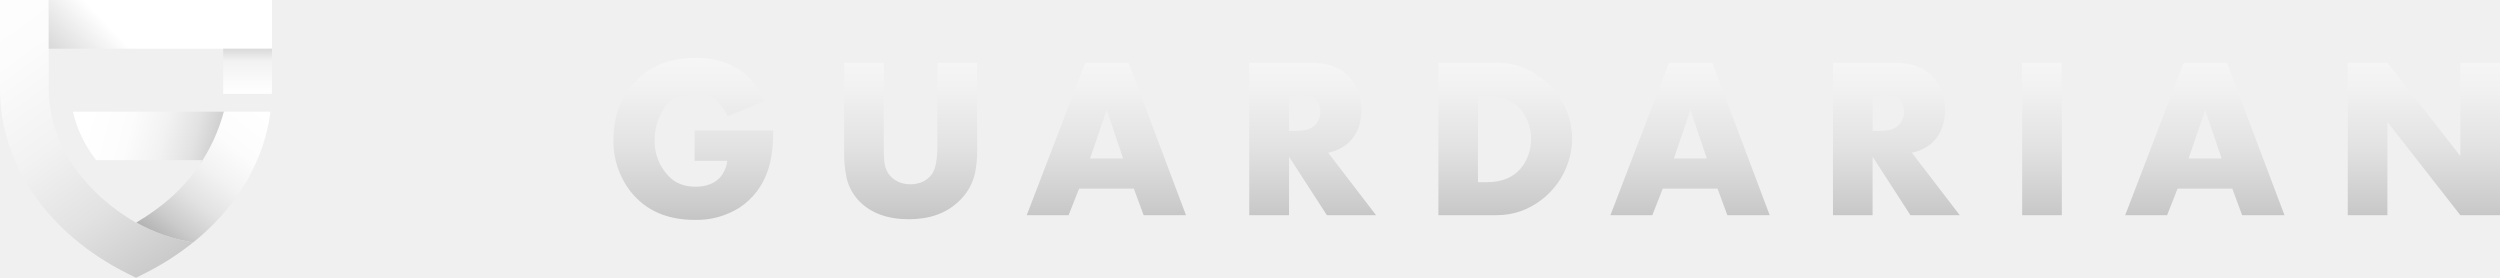
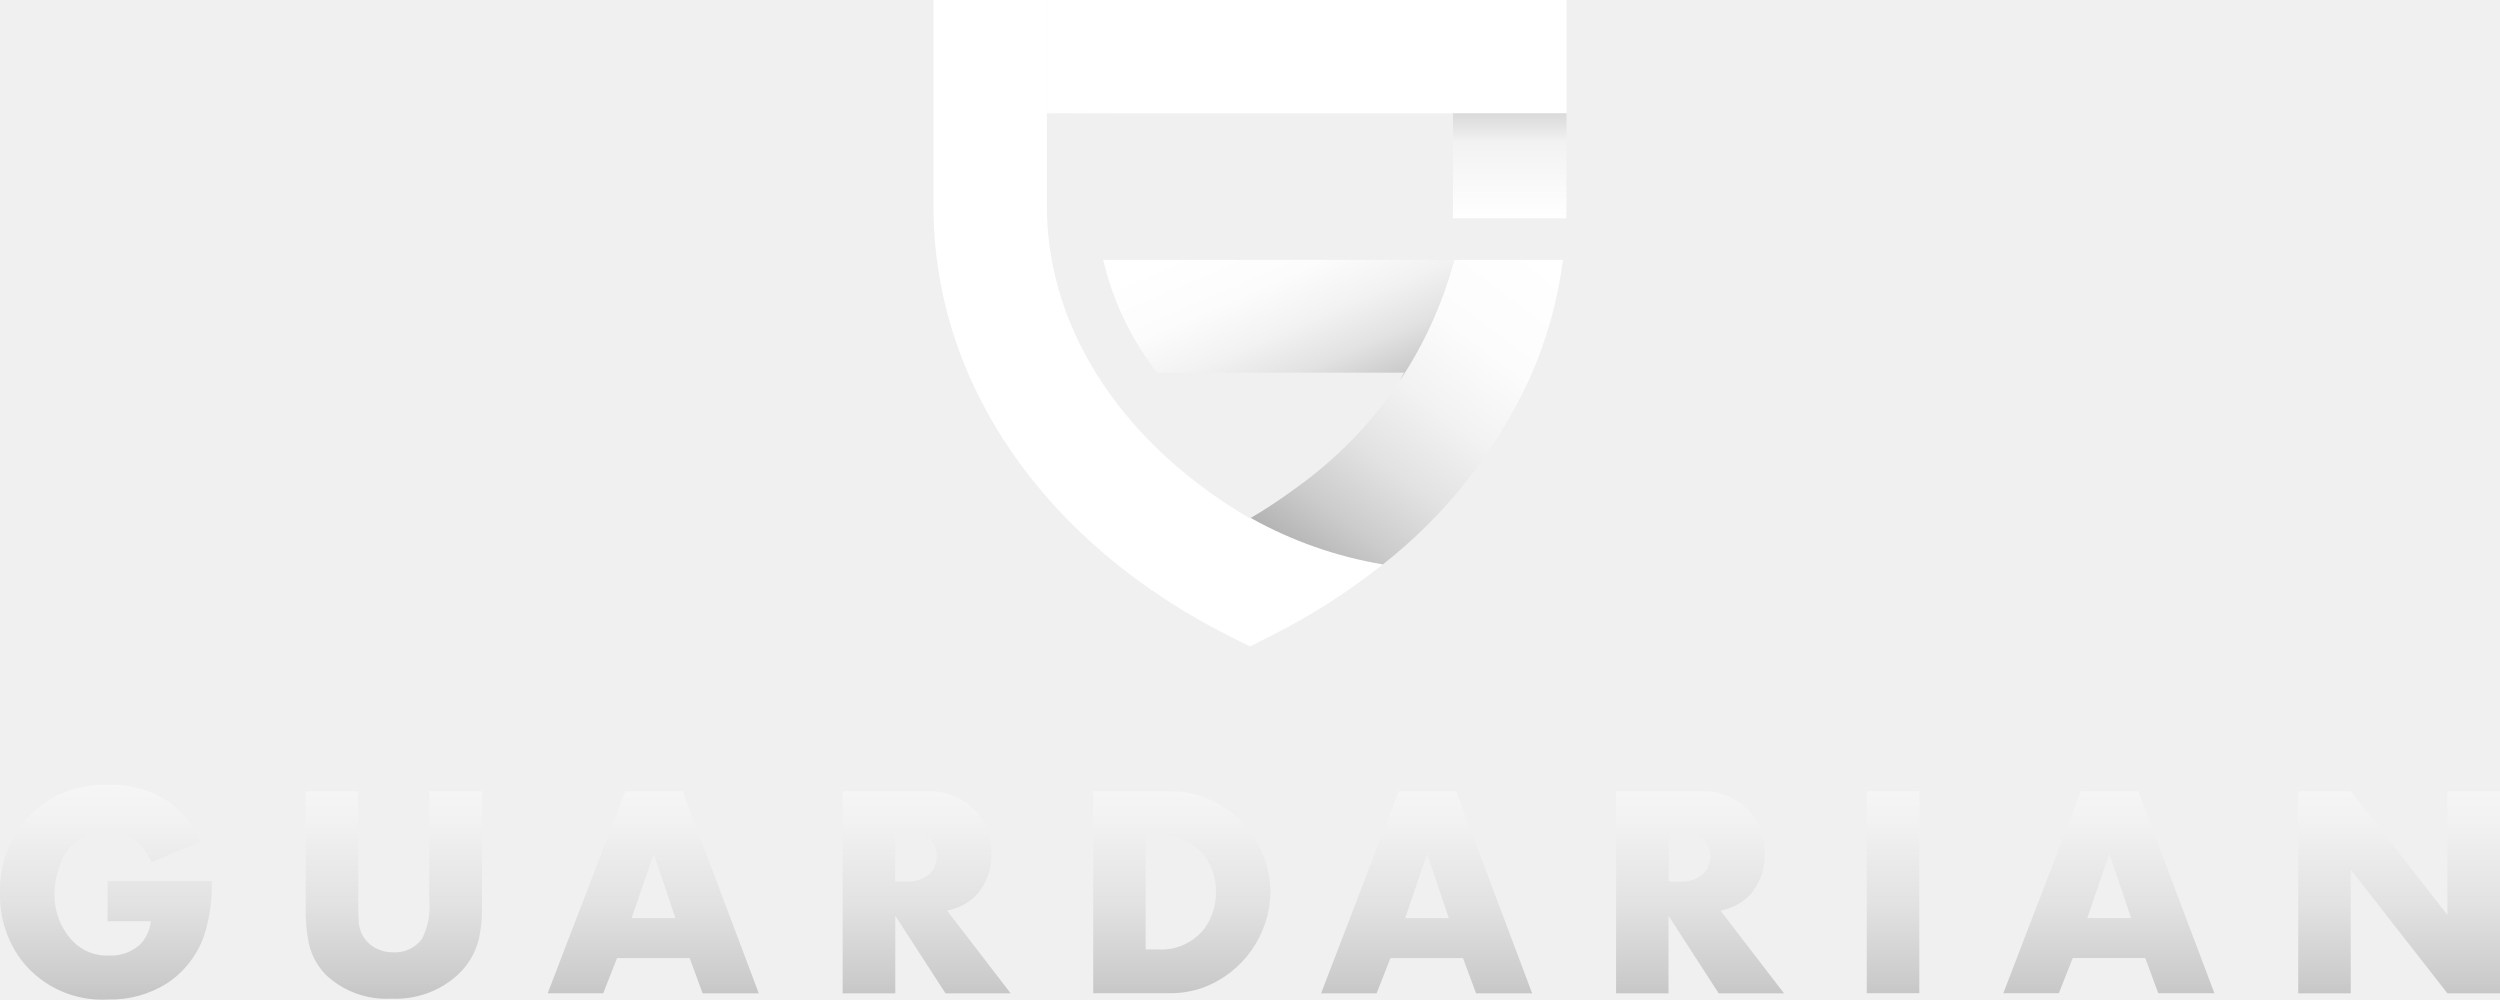
- <svg xmlns="http://www.w3.org/2000/svg" width="216" height="24" viewBox="0 0 216 24" fill="none">
-   <path d="M19.34 9.646C20.81 11.607 16.505 15.4 17.472 13.834H8.302C7.31 12.536 6.628 11.118 6.3 9.646H19.34Z" fill="url(#paint0_linear)" />
-   <path d="M16.682 20.951C15.379 21.99 13.97 22.889 12.479 23.633L11.749 24L11.015 23.634C4.116 20.172 0 14.208 0 7.673V0H4.208V7.673C4.207 8.163 4.24 8.651 4.307 9.136C4.837 13.107 7.517 16.769 11.733 19.236C11.737 19.239 11.742 19.242 11.747 19.245C11.751 19.242 11.754 19.24 11.758 19.238L11.776 19.227C13.3 20.079 14.96 20.662 16.682 20.951Z" fill="url(#paint1_linear)" />
-   <path d="M23.368 9.646C23.173 11.162 22.757 12.642 22.133 14.038C20.98 16.63 19.126 18.989 16.684 20.952C14.963 20.663 13.304 20.08 11.78 19.228C12.331 18.903 12.864 18.551 13.379 18.173C13.43 18.14 13.479 18.104 13.527 18.065C16.377 16.013 18.431 13.038 19.34 9.646H23.368Z" fill="url(#paint2_linear)" />
-   <path d="M23.498 0.002H4.208V4.208H23.498V0.002Z" fill="url(#paint3_linear)" />
-   <path d="M23.498 4.208V7.673C23.498 7.816 23.494 7.96 23.489 8.104H19.279C19.283 7.96 19.285 7.816 19.285 7.673V4.208H23.498Z" fill="url(#paint4_linear)" />
-   <path d="M66.808 11.279C66.808 12.705 66.647 13.87 66.326 14.772C65.892 16.069 65.037 17.183 63.898 17.937C62.743 18.664 61.4 19.033 60.036 18.998C57.617 18.998 55.762 18.175 54.469 16.529C53.482 15.252 52.964 13.674 53.002 12.061C53.002 10.143 53.575 8.532 54.72 7.226C56.019 5.742 57.834 5 60.164 5C61.72 5 63.038 5.399 64.12 6.198C64.892 6.762 65.551 7.598 66.098 8.705L62.86 10.047C62.644 9.52 62.314 9.048 61.892 8.665C61.361 8.229 60.691 7.997 60.004 8.011C58.513 8.011 57.474 8.778 56.888 10.312C56.669 10.87 56.557 11.465 56.558 12.065C56.54 12.64 56.636 13.213 56.84 13.751C57.045 14.289 57.354 14.781 57.75 15.199C58.338 15.823 59.122 16.134 60.103 16.132C60.974 16.132 61.664 15.879 62.174 15.373C62.546 14.963 62.777 14.445 62.833 13.894H60.014V11.279H66.808ZM84.427 13.016C84.435 13.696 84.367 14.374 84.224 15.039C84.002 15.959 83.508 16.791 82.806 17.425C81.737 18.436 80.308 18.941 78.519 18.941C76.699 18.941 75.278 18.426 74.255 17.397C73.703 16.835 73.318 16.13 73.144 15.361C72.984 14.593 72.913 13.81 72.932 13.026V5.421H76.358V12.546C76.358 13.12 76.368 13.547 76.388 13.827C76.45 14.722 76.855 15.346 77.603 15.699C77.923 15.849 78.273 15.924 78.627 15.92C79.462 15.92 80.092 15.628 80.517 15.043C80.832 14.613 80.99 13.781 80.99 12.546V5.421H84.416L84.427 13.016ZM102.47 18.593H98.811L97.963 16.296H93.234L92.327 18.593H88.709L93.768 5.421H97.51L102.47 18.593ZM97.037 13.692L95.62 9.493L94.181 13.692H97.037ZM118.893 18.593H114.643L111.371 13.534V18.593H107.936V5.421H113.265C114.822 5.421 115.973 5.887 116.719 6.819C117.324 7.571 117.644 8.51 117.626 9.474C117.626 10.639 117.279 11.568 116.584 12.263C116.074 12.741 115.438 13.063 114.75 13.19L118.893 18.593ZM114.076 9.663C114.08 9.44 114.037 9.219 113.948 9.015C113.86 8.811 113.729 8.628 113.564 8.479C113.241 8.176 112.721 8.026 112.004 8.027H111.365V11.308H112.004C112.729 11.308 113.247 11.156 113.564 10.854C113.729 10.703 113.859 10.518 113.947 10.313C114.035 10.108 114.078 9.886 114.074 9.663H114.076ZM135.834 12.002C135.815 13.365 135.383 14.691 134.595 15.803C133.808 16.916 132.701 17.764 131.422 18.235C130.752 18.47 130.047 18.59 129.337 18.591H124.278V5.421H129.337C130.561 5.416 131.759 5.775 132.778 6.453C133.801 7.11 134.624 8.036 135.158 9.128C135.6 10.022 135.832 11.005 135.834 12.002ZM132.282 12.002C132.299 11.146 132.03 10.308 131.517 9.622C130.842 8.725 129.831 8.277 128.481 8.278H127.698V15.738H128.481C129.831 15.738 130.842 15.289 131.517 14.392C132.028 13.701 132.295 12.861 132.278 12.002H132.282ZM152.902 18.593H149.245L148.395 16.296H143.665L142.759 18.593H139.14L144.2 5.421H147.942L152.902 18.593ZM147.468 13.692L146.051 9.493L144.623 13.692H147.468ZM169.324 18.593H165.062L161.792 13.534V18.593H158.37V5.421H163.696C165.253 5.421 166.405 5.887 167.151 6.819C167.755 7.571 168.076 8.51 168.058 9.474C168.058 10.639 167.71 11.568 167.015 12.263C166.506 12.741 165.869 13.063 165.182 13.19L169.324 18.593ZM164.51 9.663C164.513 9.44 164.469 9.219 164.381 9.015C164.292 8.811 164.161 8.628 163.996 8.479C163.672 8.177 163.154 8.027 162.438 8.027H161.798V11.308H162.432C163.155 11.308 163.674 11.157 163.99 10.854C164.156 10.704 164.287 10.519 164.377 10.314C164.466 10.108 164.511 9.887 164.508 9.663H164.51ZM178.142 18.593H174.714V5.421H178.14L178.142 18.593ZM197.38 18.593H193.721L192.871 16.296H188.143L187.237 18.593H183.616L188.675 5.421H192.409L197.38 18.593ZM191.948 13.692L190.531 9.493L189.092 13.692H191.948ZM216 18.593H212.574L206.272 10.527V18.593H202.846V5.421H206.272L212.574 13.479V5.421H216V18.593Z" fill="url(#paint5_linear)" />
+ <svg xmlns="http://www.w3.org/2000/svg" id="main-logo" width="140" height="55.975" viewBox="0 0 140 55.975">
  <defs>
-     <linearGradient id="paint0_linear" x1="23.59" y1="14.372" x2="7.544" y2="10.048" gradientUnits="userSpaceOnUse">
-       <stop offset="0.14" stop-color="#ADADAD" />
-       <stop offset="0.29" stop-color="#CBCBCB" />
-       <stop offset="0.43" stop-color="#E2E2E2" />
-       <stop offset="0.59" stop-color="#F2F2F2" />
-       <stop offset="0.77" stop-color="#FCFCFC" />
-       <stop offset="1" stop-color="white" />
+     <linearGradient id="linear-gradient" x1="1.295" y1="1.037" x2="0.093" y2="0.088" gradientUnits="objectBoundingBox">
+       <stop offset="0.14" stop-color="#adadad" />
+       <stop offset="0.29" stop-color="#cbcbcb" />
+       <stop offset="0.43" stop-color="#e2e2e2" />
+       <stop offset="0.59" stop-color="#f2f2f2" />
+       <stop offset="0.77" stop-color="#fcfcfc" />
+       <stop offset="1" stop-color="#fff" />
    </linearGradient>
-     <linearGradient id="paint1_linear" x1="17.666" y1="28.074" x2="-5.015" y2="-3.56" gradientUnits="userSpaceOnUse">
-       <stop stop-color="#ADADAD" />
-       <stop offset="0.17" stop-color="#CBCBCB" />
-       <stop offset="0.34" stop-color="#E2E2E2" />
-       <stop offset="0.52" stop-color="#F2F2F2" />
-       <stop offset="0.73" stop-color="#FCFCFC" />
-       <stop offset="1" stop-color="white" />
+     <linearGradient id="linear-gradient-2" x1="0.023" y1="1.207" x2="0.952" y2="-0.001" gradientUnits="objectBoundingBox">
+       <stop offset="0.15" stop-color="#adadad" />
+       <stop offset="0.29" stop-color="#cbcbcb" />
+       <stop offset="0.44" stop-color="#e2e2e2" />
+       <stop offset="0.6" stop-color="#f2f2f2" />
+       <stop offset="0.77" stop-color="#fcfcfc" />
+       <stop offset="1" stop-color="#fff" />
    </linearGradient>
-     <linearGradient id="paint2_linear" x1="12.041" y1="23.287" x2="22.814" y2="9.631" gradientUnits="userSpaceOnUse">
-       <stop offset="0.15" stop-color="#ADADAD" />
-       <stop offset="0.29" stop-color="#CBCBCB" />
-       <stop offset="0.44" stop-color="#E2E2E2" />
-       <stop offset="0.6" stop-color="#F2F2F2" />
-       <stop offset="0.77" stop-color="#FCFCFC" />
-       <stop offset="1" stop-color="white" />
+     <linearGradient id="linear-gradient-3" x1="-0.096" y1="3.097" x2="0.376" y2="1.041" gradientUnits="objectBoundingBox">
+       <stop offset="0.14" stop-color="#adadad" />
+       <stop offset="0.43" stop-color="#c9c9c9" />
+       <stop offset="1" stop-color="#fff" />
    </linearGradient>
-     <linearGradient id="paint3_linear" x1="2.354" y1="13.029" x2="11.458" y2="4.381" gradientUnits="userSpaceOnUse">
-       <stop offset="0.14" stop-color="#ADADAD" />
-       <stop offset="0.43" stop-color="#C9C9C9" />
-       <stop offset="1" stop-color="white" />
+     <linearGradient id="linear-gradient-4" x1="0.5" y1="-0.567" x2="0.5" y2="1" gradientUnits="objectBoundingBox">
+       <stop offset="0.09" stop-color="#adadad" />
+       <stop offset="0.24" stop-color="#cbcbcb" />
+       <stop offset="0.425" stop-color="#e2e2e2" />
+       <stop offset="0.537" stop-color="#f2f2f2" />
+       <stop offset="1" stop-color="#fff" />
    </linearGradient>
-     <linearGradient id="paint4_linear" x1="21.389" y1="2" x2="21.389" y2="8.104" gradientUnits="userSpaceOnUse">
-       <stop offset="0.09" stop-color="#ADADAD" />
-       <stop offset="0.24" stop-color="#CBCBCB" />
-       <stop offset="0.425" stop-color="#E2E2E2" />
-       <stop offset="0.537" stop-color="#F2F2F2" />
-       <stop offset="1" stop-color="white" />
-     </linearGradient>
-     <linearGradient id="paint5_linear" x1="134.504" y1="29.539" x2="134.504" y2="-6.879" gradientUnits="userSpaceOnUse">
-       <stop offset="0.18" stop-color="#ADADAD" />
-       <stop offset="0.32" stop-color="#CBCBCB" />
-       <stop offset="0.46" stop-color="#E2E2E2" />
-       <stop offset="0.61" stop-color="#F2F2F2" />
-       <stop offset="0.78" stop-color="#FCFCFC" />
-       <stop offset="1" stop-color="white" />
+     <linearGradient id="linear-gradient-5" x1="0.5" y1="1.753" x2="0.5" y2="-0.848" gradientUnits="objectBoundingBox">
+       <stop offset="0.18" stop-color="#adadad" />
+       <stop offset="0.32" stop-color="#cbcbcb" />
+       <stop offset="0.46" stop-color="#e2e2e2" />
+       <stop offset="0.61" stop-color="#f2f2f2" />
+       <stop offset="0.78" stop-color="#fcfcfc" />
+       <stop offset="1" stop-color="#fff" />
    </linearGradient>
  </defs>
+   <g id="Group_216" data-name="Group 216" transform="translate(52.276)">
+     <path id="Path_664" data-name="Path 664" d="M25.971,9.646c2.218,2.96-4.277,8.681-2.817,6.318H9.32A16.246,16.246,0,0,1,6.3,9.646Z" transform="translate(3.203 4.905)" fill="url(#linear-gradient)" />
+     <path id="Path_665" data-name="Path 665" d="M25.165,31.6a35.835,35.835,0,0,1-6.341,4.046l-1.1.554-1.107-.552C6.209,30.429,0,21.433,0,11.575V0H6.348V11.575A16.059,16.059,0,0,0,6.5,13.782c.8,5.989,4.842,11.515,11.2,15.235a.085.085,0,0,0,.02.014c.007,0,.01-.007.017-.01L17.764,29A22.911,22.911,0,0,0,25.165,31.6Z" transform="translate(0)" fill="#fff" />
+     <path id="Path_666" data-name="Path 666" d="M29.26,9.646A23.608,23.608,0,0,1,27.4,16.272,28.178,28.178,0,0,1,19.177,26.7a22.91,22.91,0,0,1-7.4-2.6,28.563,28.563,0,0,0,2.411-1.591,2.623,2.623,0,0,0,.223-.162,22.98,22.98,0,0,0,8.769-12.7Z" transform="translate(5.99 4.905)" fill="url(#linear-gradient-2)" />
+     <path id="Path_667" data-name="Path 667" d="M33.308,0H4.208V6.346h29.1Z" transform="translate(2.14 0.001)" fill="url(#linear-gradient-3)" />
+     <path id="Path_668" data-name="Path 668" d="M25.644,4.208V9.435c0,.216-.007.433-.014.65H19.279c.006-.217.01-.434.01-.65V4.208Z" transform="translate(9.803 2.14)" fill="url(#linear-gradient-4)" />
+   </g>
+   <path id="Path_669" data-name="Path 669" d="M64.86,10.394a9.122,9.122,0,0,1-.414,3,5.269,5.269,0,0,1-2.086,2.718,5.94,5.94,0,0,1-3.317.911A5.721,5.721,0,0,1,54.261,14.9,6.045,6.045,0,0,1,53,11.065a6.07,6.07,0,0,1,1.476-4.153A5.886,5.886,0,0,1,59.153,5a5.559,5.559,0,0,1,3.4,1.029,5.749,5.749,0,0,1,1.7,2.154L61.469,9.335a3.283,3.283,0,0,0-.832-1.187,2.473,2.473,0,0,0-1.62-.562,2.708,2.708,0,0,0-2.678,1.976,4.112,4.112,0,0,0-.284,1.505,3.758,3.758,0,0,0,1.025,2.693,2.642,2.642,0,0,0,2.021.8,2.413,2.413,0,0,0,1.778-.652,2.229,2.229,0,0,0,.567-1.271H59.025V10.394Zm15.132,1.491a7.847,7.847,0,0,1-.173,1.738A4.041,4.041,0,0,1,78.6,15.673a5.138,5.138,0,0,1-3.682,1.3,4.929,4.929,0,0,1-3.662-1.326A3.646,3.646,0,0,1,70.3,13.9a8.75,8.75,0,0,1-.181-2.006V5.362h2.942v6.12q0,.739.027,1.1a1.775,1.775,0,0,0,1.043,1.608,2.006,2.006,0,0,0,.878.189,1.879,1.879,0,0,0,1.624-.753,3.915,3.915,0,0,0,.408-2.145V5.362h2.942Zm15.5,4.791H92.347L91.619,14.7H87.557l-.778,1.973H83.67L88.016,5.362H91.23Zm-4.667-4.21L89.607,8.859,88.37,12.466Zm18.773,4.21h-3.65l-2.811-4.346v4.346h-2.95V5.362h4.576a3.57,3.57,0,0,1,2.967,1.2,3.533,3.533,0,0,1,.779,2.281,3.232,3.232,0,0,1-.9,2.4,3.127,3.127,0,0,1-1.575.8ZM105.458,9a1.343,1.343,0,0,0-.441-1.017,1.912,1.912,0,0,0-1.34-.388h-.549v2.818h.549a1.9,1.9,0,0,0,1.34-.389A1.352,1.352,0,0,0,105.456,9Zm18.688,2.009a5.8,5.8,0,0,1-3.79,5.354,5.418,5.418,0,0,1-1.789.306H114.22V5.362h4.346a5.3,5.3,0,0,1,2.955.886,5.713,5.713,0,0,1,2.044,2.3A5.6,5.6,0,0,1,124.146,11.014Zm-3.051,0a3.308,3.308,0,0,0-.658-2.044,3.05,3.05,0,0,0-2.607-1.154h-.673v6.407h.673a3.054,3.054,0,0,0,2.607-1.156,3.34,3.34,0,0,0,.654-2.053ZM138.8,16.676h-3.14l-.731-1.973h-4.062l-.778,1.973h-3.108l4.346-11.314h3.214Zm-4.666-4.21-1.217-3.607-1.227,3.607Zm18.772,4.21h-3.66l-2.809-4.346v4.346H143.5V5.362h4.574a3.572,3.572,0,0,1,2.968,1.2,3.536,3.536,0,0,1,.779,2.281,3.239,3.239,0,0,1-.9,2.4,3.13,3.13,0,0,1-1.574.8ZM148.775,9a1.343,1.343,0,0,0-.442-1.017A1.921,1.921,0,0,0,147,7.6h-.55v2.818h.544a1.9,1.9,0,0,0,1.339-.389A1.364,1.364,0,0,0,148.773,9Zm11.707,7.671h-2.944V5.362h2.943Zm16.525,0h-3.143l-.73-1.973h-4.06l-.778,1.973h-3.11L169.53,5.362h3.207Zm-4.666-4.21-1.217-3.607-1.236,3.607ZM193,16.676h-2.944l-5.413-6.929v6.929H181.7V5.362h2.942l5.413,6.922V5.362H193Z" transform="translate(-53 38.95)" fill="url(#linear-gradient-5)" />
</svg>
